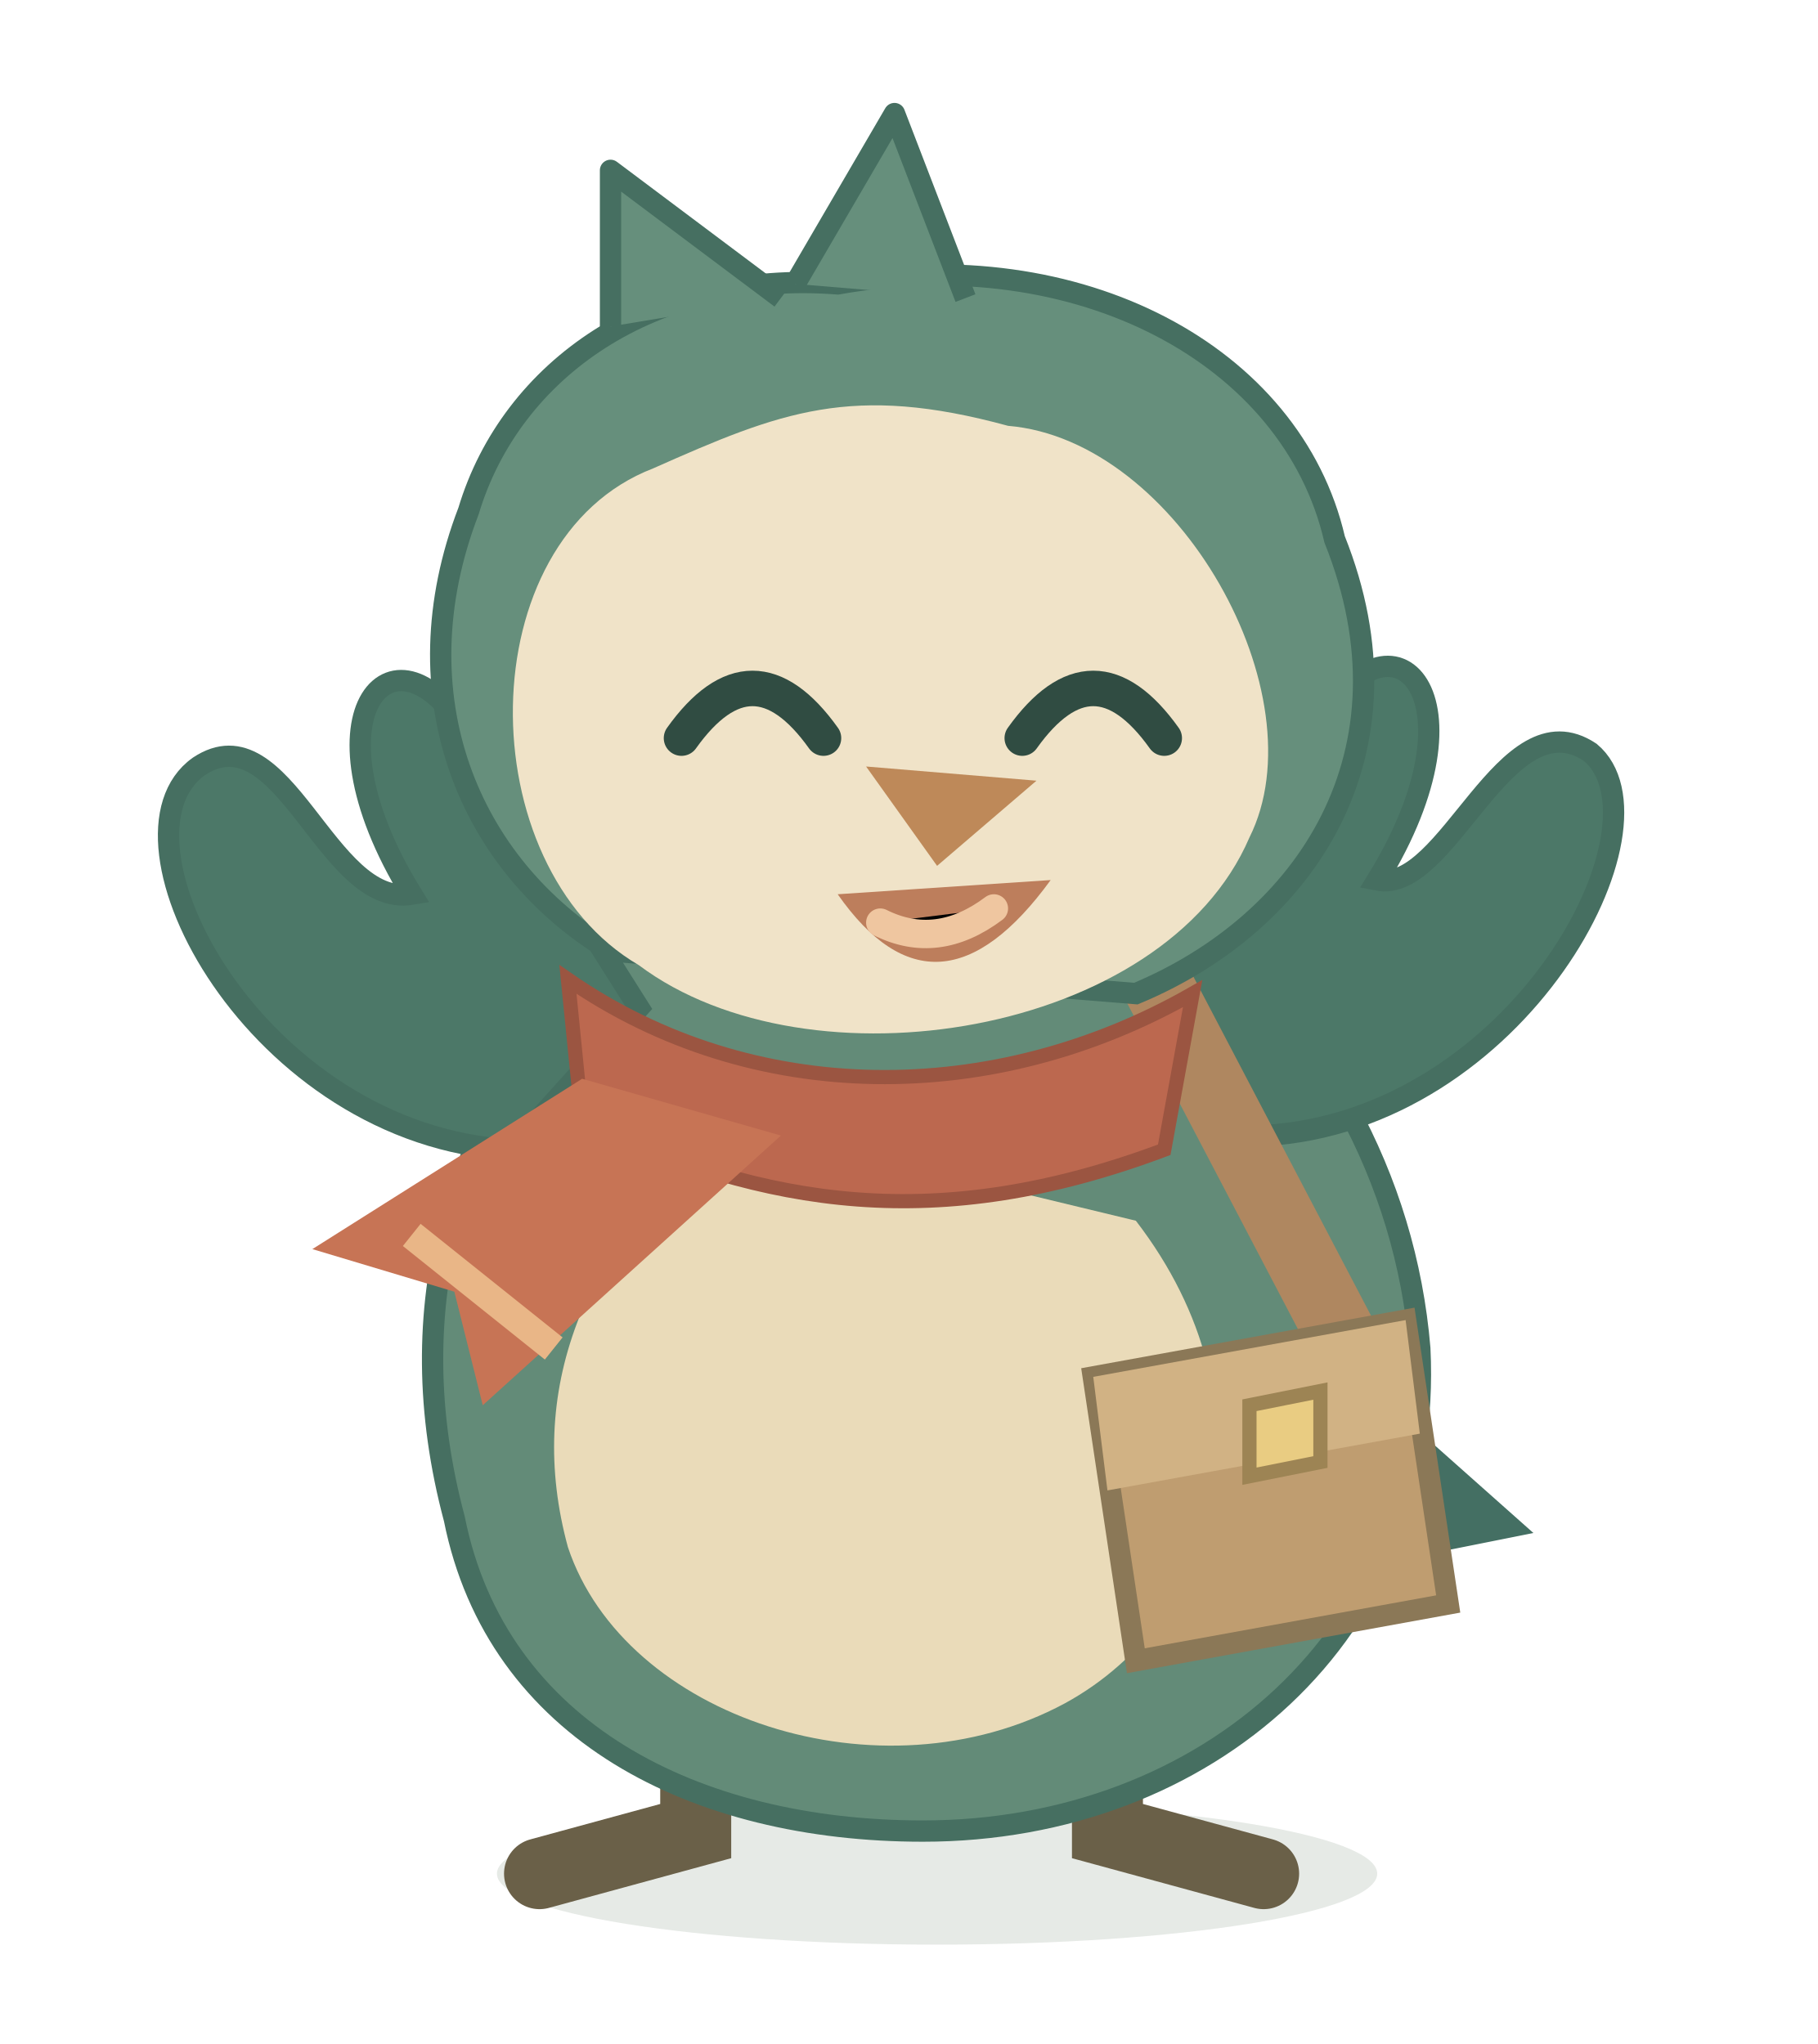
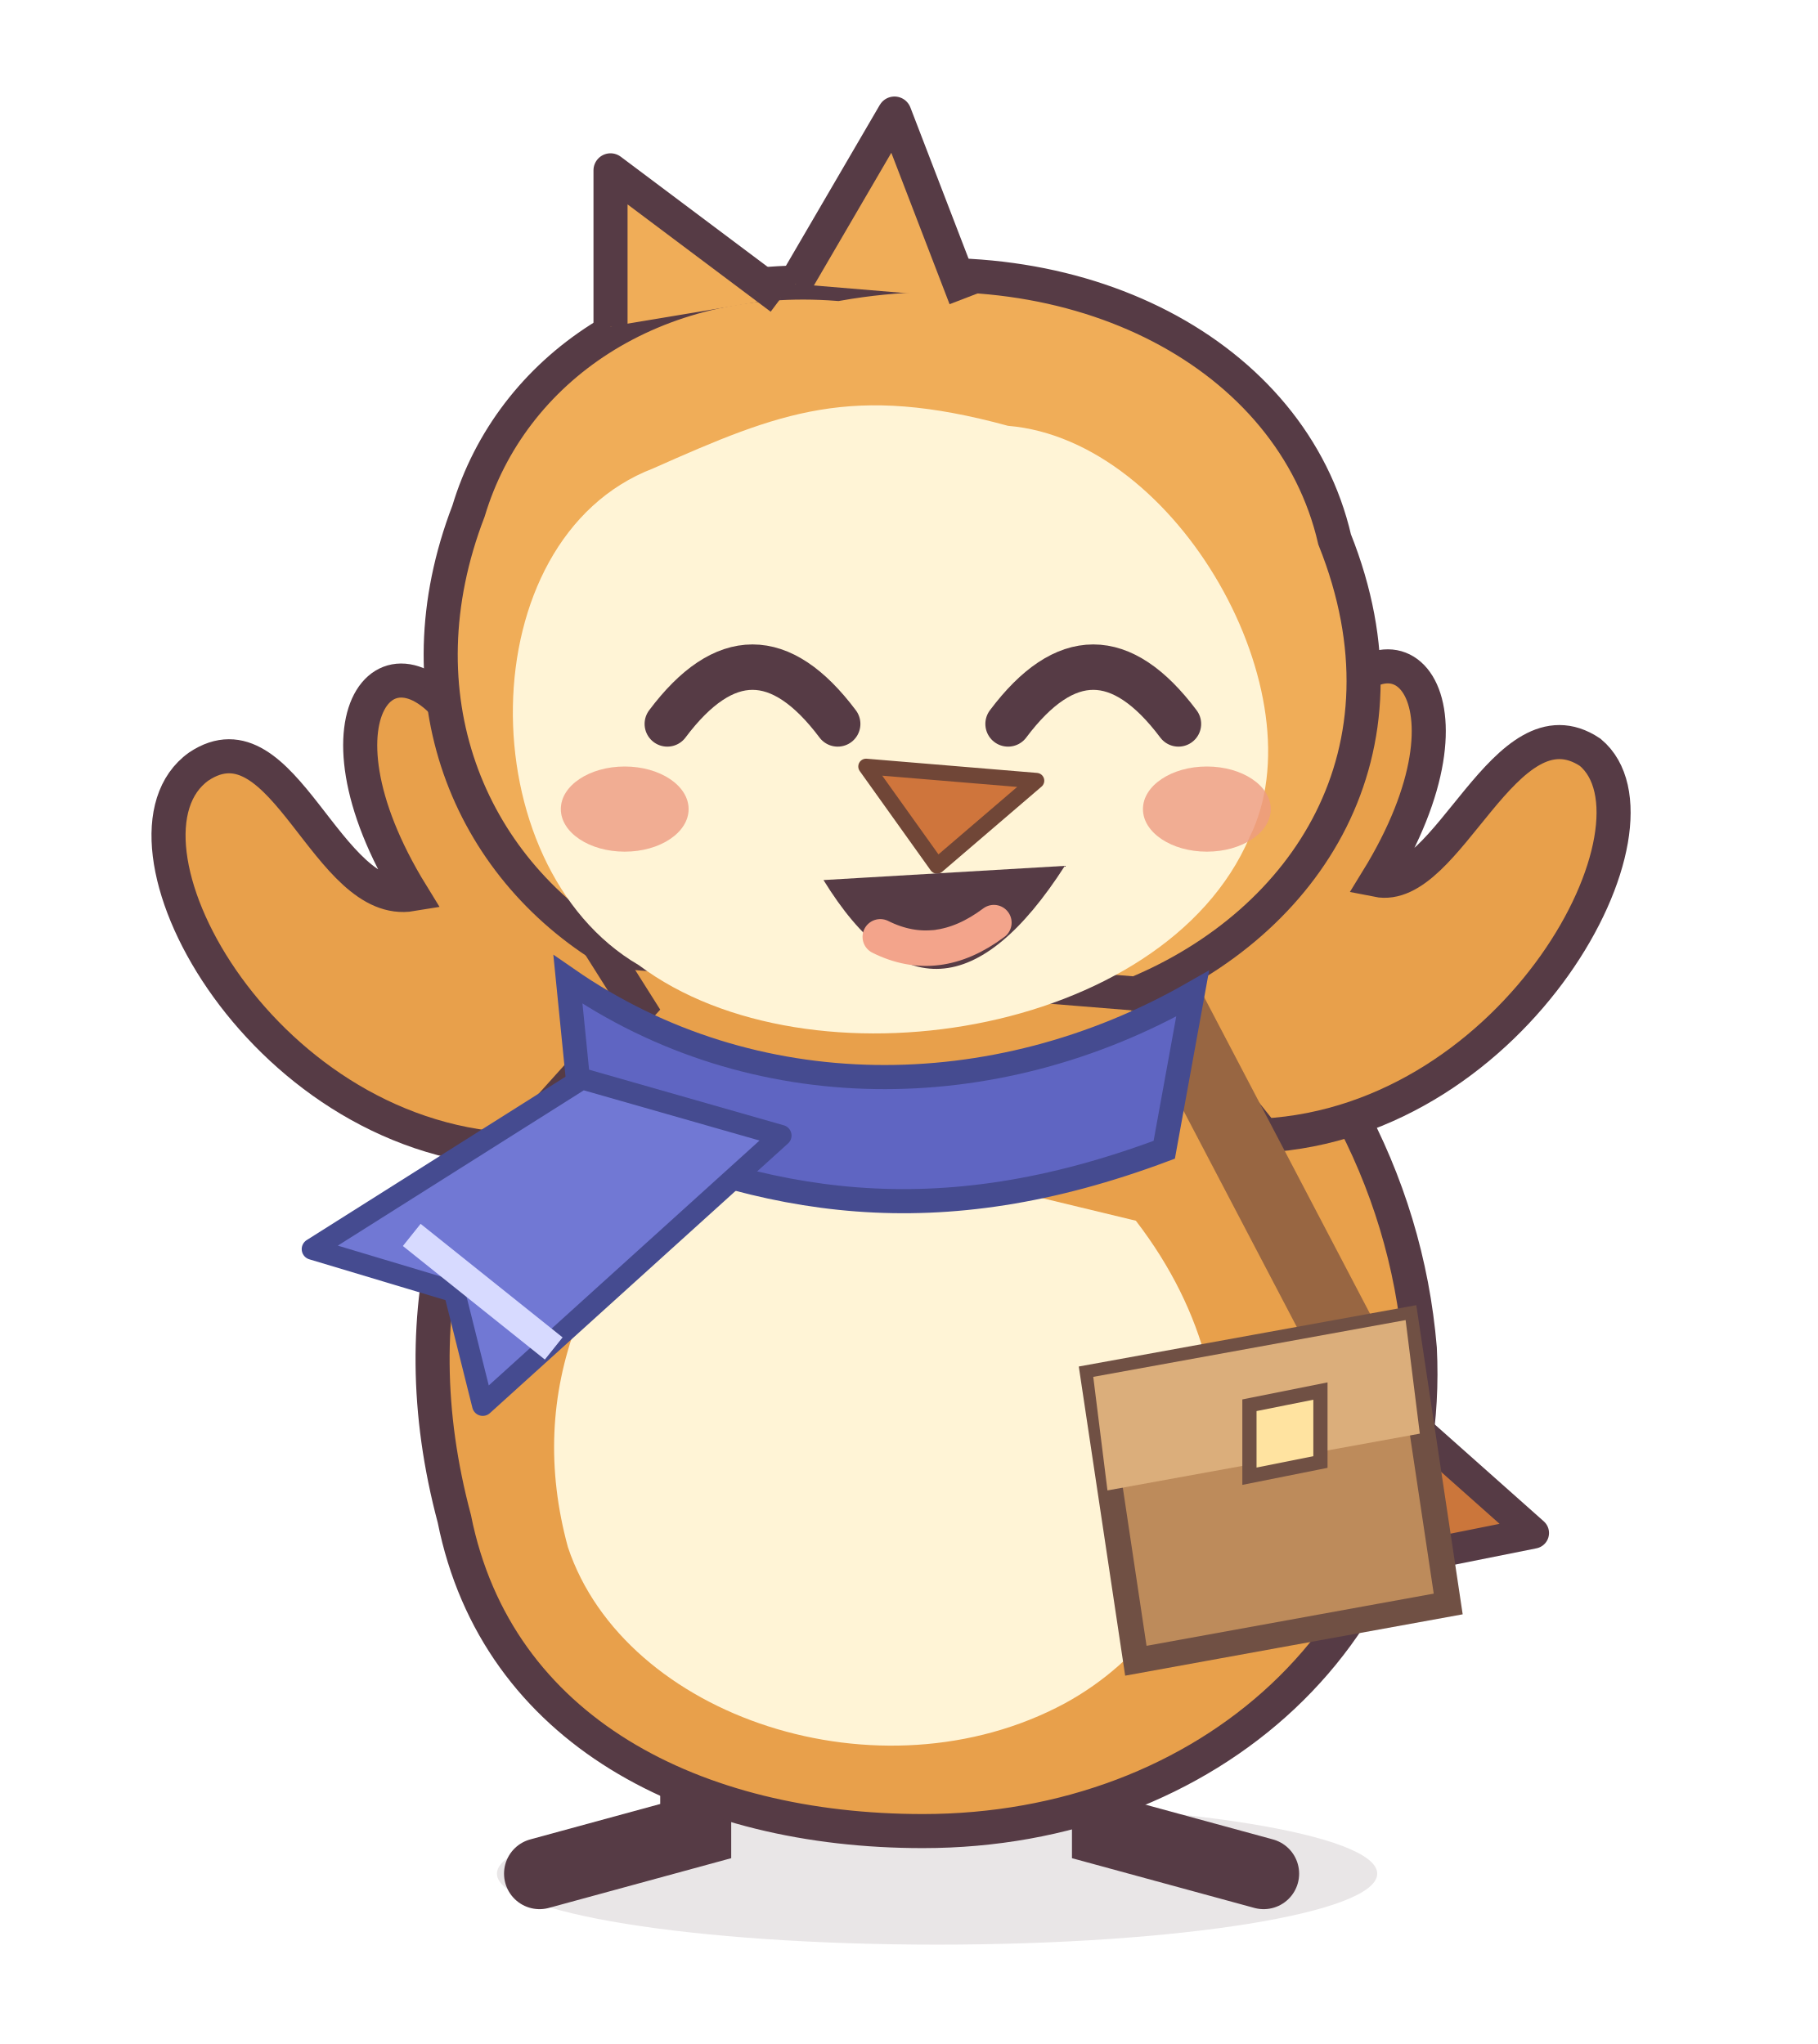
<svg xmlns="http://www.w3.org/2000/svg" width="128" height="144" viewBox="0 0 128 144">
-   <ellipse cx="66" cy="132" rx="31" ry="5" fill="#536f5625" />
-   <path d="M49 119v10l-11 3m40-13v10l11 3" stroke="#6a6048" stroke-width="5" stroke-linecap="round" fill="none" />
-   <path d="m90 92 18 16-20 4" fill="#446f63" />
-   <path d="M42 67c-10 12-14 25-10 40 3 15 17 22 33 22 20 0 36-14 35-34-1-12-7-23-17-31Z" fill="#638b78" stroke="#466f61" stroke-width="1.5" />
-   <path d="M51 79c-10 9-14 19-11 30 4 12 22 18 35 11 11-6 15-21 5-34Z" fill="#eadbb9" />
-   <path d="M36 81C18 80 7 59 14 54c6-4 9 10 15 9-8-13-1-20 4-11l12 19Z" fill="#4c7868" stroke="#466f61" stroke-width="1.5" />
-   <path d="M89 80c18-1 29-22 23-27-6-4-10 10-15 9 8-13 1-20-4-11L81 70Z" fill="#4c7868" stroke="#466f61" stroke-width="1.5" />
-   <path d="M49 58 74 55l22 42" stroke="#af8760" stroke-width="5" fill="none" />
-   <path d="m77 97 22-4 3 20-22 4Z" fill="#bf9d70" stroke="#8b7857" stroke-width="1.5" />
-   <path d="m77 97 22-4 1 8-22 4Z" fill="#d1b284" />
-   <path d="m88 99 5-1v5l-5 1Z" fill="#e9cc82" stroke="#9d8454" />
-   <path d="M43 67c-10-6-15-18-10-31 3-10 13-17 26-16 17-3 32 5 35 18 6 15-2 27-14 32Z" fill="#668f7c" stroke="#466f61" stroke-width="1.5" />
-   <path d="M46 33c-13 5-13 28-1 35 12 9 37 5 43-9 5-10-5-28-17-29-11-3-16-1-25 3Z" fill="#f0e3c8" />
-   <path d="M43 23 43 12l12 9m1-1 7-12 5 13" fill="#668f7c" stroke="#466f61" stroke-width="1.5" stroke-linejoin="round" />
-   <path d="M48 52q5-7 10 0m14 0q5-7 10 0" fill="none" stroke="#304c42" stroke-width="2.5" stroke-linecap="round" />
-   <path d="m61 54 12 1-7 6Z" fill="#be8959" />
-   <path d="M59 63q7 10 15-1" fill="#bd7e5c" />
-   <path d="M62 65q4 2 8-1" stroke="#efc6a0" stroke-width="2" stroke-linecap="round" />
-   <path d="M40 69c13 9 30 9 44 1l-2 11c-16 6-28 4-41-2Z" fill="#bc684f" stroke="#9b5541" stroke-width="1" />
-   <path d="m41 76-19 12 10 3 2 8 21-19Z" fill="#c77455" />
-   <path d="m29 87 10 8" stroke="#e9b687" stroke-width="2" />
+   <ellipse cx="66" cy="132" rx="31" ry="5" fill="#563B4520" />
+   <path d="M49 119v10l-11 3m40-13v10l11 3" stroke="#563B45" stroke-width="5" stroke-linecap="round" fill="none" />
+   <path d="m90 92 18 16-20 4Z" fill="#CB763B" stroke="#563B45" stroke-width="2.2" stroke-linejoin="round" />
+   <path d="M42 67c-10 12-14 25-10 40 3 15 17 22 33 22 20 0 36-14 35-34-1-12-7-23-17-31Z" fill="#E8A04B" stroke="#563B45" stroke-width="2.4" />
+   <path d="M51 79c-10 9-14 19-11 30 4 12 22 18 35 11 11-6 15-21 5-34Z" fill="#FFF4D6" />
+   <path d="M36 81C18 80 7 59 14 54c6-4 9 10 15 9-8-13-1-20 4-11l12 19Z" fill="#E8A04B" stroke="#563B45" stroke-width="2.4" />
+   <path d="M89 80c18-1 29-22 23-27-6-4-10 10-15 9 8-13 1-20-4-11L81 70Z" fill="#E8A04B" stroke="#563B45" stroke-width="2.4" />
+   <path d="M49 58 74 55l22 42" stroke="#986642" stroke-width="5" fill="none" />
+   <path d="m77 97 22-4 3 20-22 4Z" fill="#BD8B5B" stroke="#705044" stroke-width="1.8" />
+   <path d="m77 97 22-4 1 8-22 4Z" fill="#DBAE7B" />
+   <path d="m88 99 5-1v5l-5 1Z" fill="#FFE3A0" stroke="#705044" />
+   <path d="M43 67c-10-6-15-18-10-31 3-10 13-17 26-16 17-3 32 5 35 18 6 15-2 27-14 32Z" fill="#F0AD58" stroke="#563B45" stroke-width="2.4" />
+   <path d="M46 33c-13 5-13 28-1 35 12 9 37 5 43-9 5-10-5-28-17-29-11-3-16-1-25 3Z" fill="#FFF4D6" />
+   <path d="M43 23 43 12l12 9m1-1 7-12 5 13" fill="#F0AD58" stroke="#563B45" stroke-width="2.4" stroke-linejoin="round" />
+   <ellipse cx="44" cy="57" rx="4.5" ry="3" fill="#ED9B82" opacity=".8" />
+   <ellipse cx="85" cy="57" rx="4.5" ry="3" fill="#ED9B82" opacity=".8" />
+   <path d="M47 51q6-8 12 0m12 0q6-8 12 0" fill="none" stroke="#563B45" stroke-width="3.2" stroke-linecap="round" />
+   <path d="m61 54 12 1-7 6Z" fill="#CF753C" stroke="#704637" stroke-width="1.1" stroke-linejoin="round" />
+   <path d="M58 62q8 13 17-1Z" fill="#563B45" />
+   <path d="M62 66q4 2 8-1" stroke="#F3A48B" stroke-width="2.5" stroke-linecap="round" />
+   <path d="M40 69c13 9 30 9 44 1l-2 11c-16 6-28 4-41-2Z" fill="#5F65C2" stroke="#454B90" stroke-width="1.7" />
+   <path d="m41 76-19 12 10 3 2 8 21-19Z" fill="#7178D4" stroke="#454B90" stroke-width="1.5" stroke-linejoin="round" />
+   <path d="m29 87 10 8" stroke="#D7DAFF" stroke-width="2" />
</svg>
